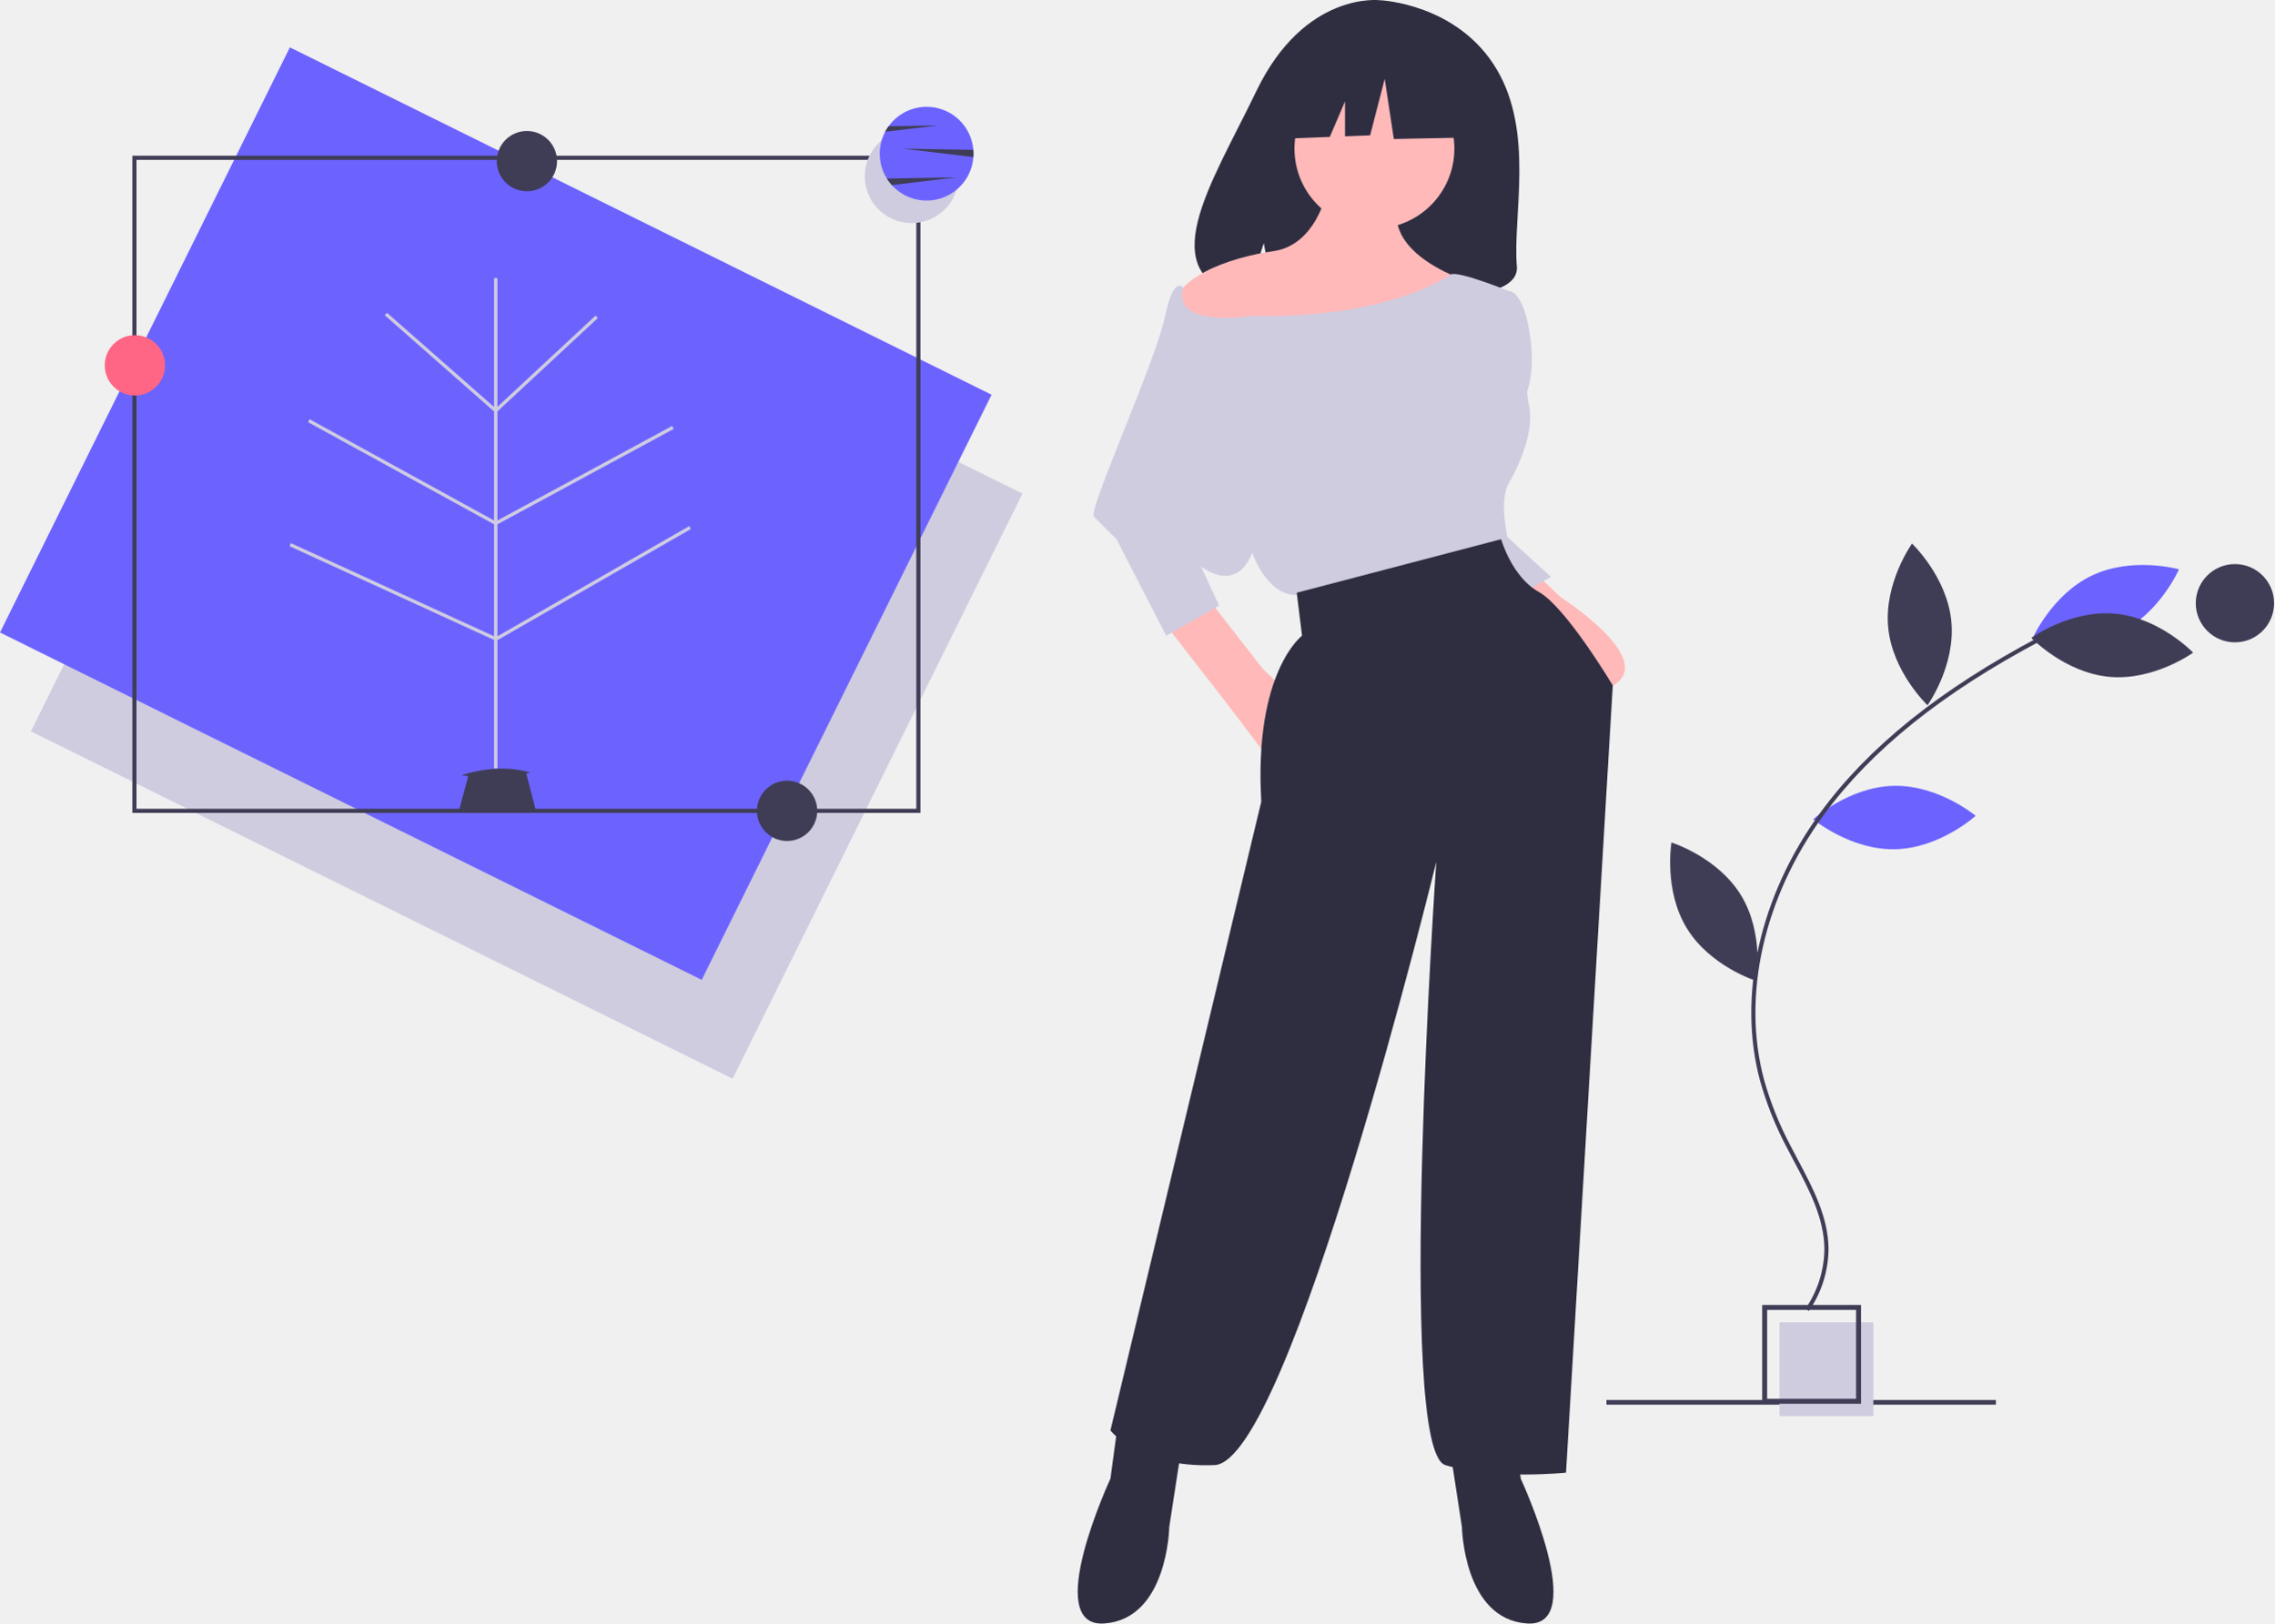
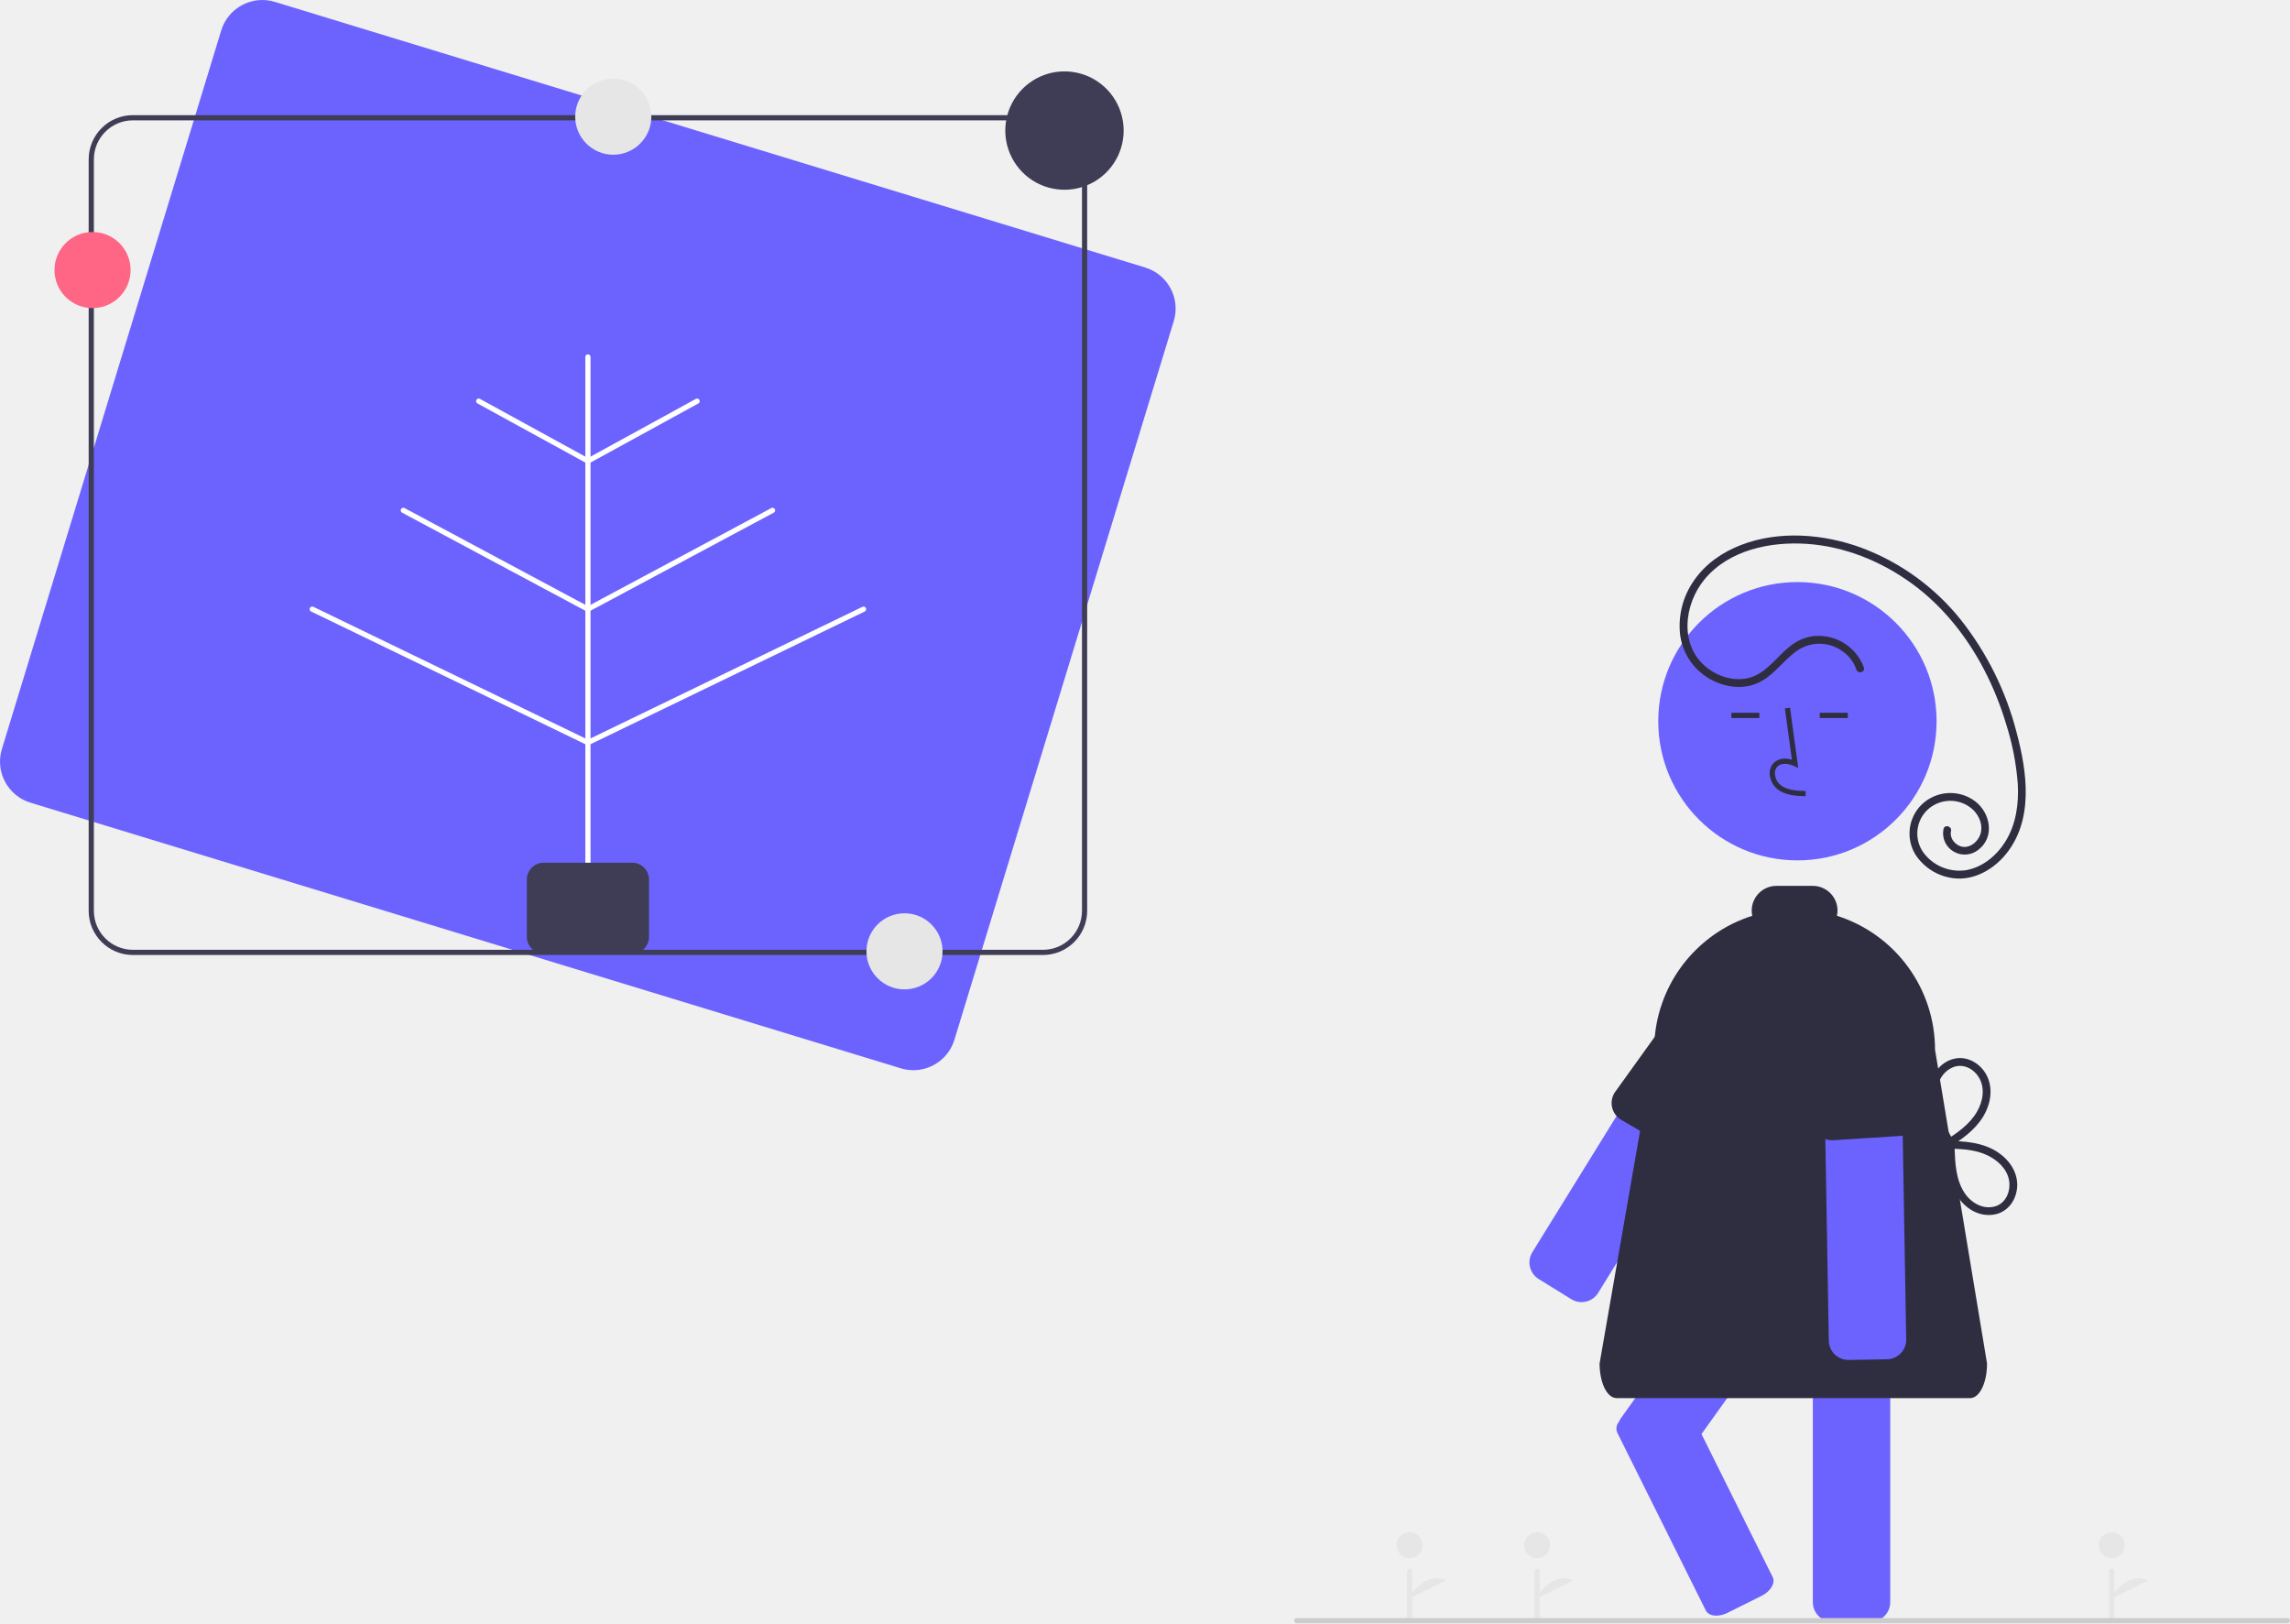
- <svg xmlns="http://www.w3.org/2000/svg" id="ae20d8fd-03d7-410f-9c62-b82eb9653cfd" data-name="Layer 1" width="1103.606" height="788.196" viewBox="0 0 1103.606 788.196">
-   <rect x="779.606" y="679.67" width="189" height="2.262" fill="#3f3d56" />
-   <rect x="113.802" y="194.744" width="380" height="317" transform="translate(140.1243 -154.035) rotate(26.34589)" fill="#cfcce0" />
-   <rect x="98.802" y="146.744" width="380" height="317" transform="translate(117.2644 -152.3638) rotate(26.34589)" fill="#6c63ff" />
-   <polygon points="335.28 256.82 334.47 255.41 241.388 308.917 241.388 254.54 326.944 208.228 326.171 206.798 241.388 252.692 241.388 199.738 290.127 154.404 289.021 153.213 241.388 197.517 241.388 134.988 239.762 134.988 239.762 197.585 187.782 151.818 186.708 153.039 239.762 199.752 239.762 252.682 150.275 203.526 149.492 204.95 239.762 254.537 239.762 308.898 141.193 263.679 140.515 265.158 239.762 310.687 239.762 373.124 241.388 373.124 241.388 310.793 335.28 256.82" fill="#cfcce0" />
-   <path d="M304.518,434.982h-.016l-.057-.211-.854-3.309c.658-.138,1.317-.301,1.959-.472-9.812-2.951-19.519-2.179-27.51-.333h-.016c-2.032.463-3.943,1.008-5.723,1.577,1.032.179,2.065.35,3.114.488l-.493,2.049h-.068l-4.065,15.21,12.527-.049,25.046-.106Z" transform="translate(-48.19685 -55.90176)" fill="#3f3d56" />
-   <path d="M494.88,450.549H112.427V131.504H494.88Zm-380.453-2H492.88V133.504H114.427Z" transform="translate(-48.19685 -55.90176)" fill="#3f3d56" />
-   <path d="M513.391,141.447c0,.561-.016,1.114-.065,1.658a22.76,22.76,0,1,1-42.825-12.283,20.925,20.925,0,0,1,1.675-2.691,22.753,22.753,0,0,1,41.135,11.462C513.366,140.203,513.391,140.821,513.391,141.447Z" transform="translate(-48.19685 -55.90176)" fill="#cfcce0" />
-   <path d="M520.643,130.505c0,.561-.016,1.114-.065,1.658a22.76,22.76,0,1,1-42.825-12.283,20.924,20.924,0,0,1,1.675-2.691A22.753,22.753,0,0,1,520.561,128.651C520.618,129.261,520.643,129.879,520.643,130.505Z" transform="translate(-48.19685 -55.90176)" fill="#6c63ff" />
-   <path d="M520.643,130.505c0,.561-.016,1.114-.065,1.658l-34.078-4.097,34.062.585C520.618,129.261,520.643,129.879,520.643,130.505Z" transform="translate(-48.19685 -55.90176)" fill="#3f3d56" />
-   <path d="M512.513,141.975l-31.526,3.796a22.809,22.809,0,0,1-2.406-3.211Z" transform="translate(-48.19685 -55.90176)" fill="#3f3d56" />
-   <path d="M503.571,116.774l-25.819,3.105a20.924,20.924,0,0,1,1.675-2.691Z" transform="translate(-48.19685 -55.90176)" fill="#3f3d56" />
-   <circle cx="381.961" cy="393.647" r="14.633" fill="#3f3d56" />
-   <circle cx="255.691" cy="78.229" r="14.633" fill="#3f3d56" />
-   <circle cx="65.464" cy="177.363" r="14.633" fill="#ff6584" />
-   <rect x="863.581" y="641.928" width="45.558" height="45.558" fill="#cfcce0" />
-   <path d="M951.342,737.393H903.386V689.438h47.956Zm-45.558-2.398h43.16V691.835H905.784Z" transform="translate(-48.19685 -55.90176)" fill="#3f3d56" />
-   <path d="M774.59,89.632C755.585,57.52,717.984,56.023,717.984,56.023s-36.639-4.685-60.143,44.223c-21.908,45.587-52.143,89.602-4.868,100.273l8.539-26.578,5.288,28.557a184.974,184.974,0,0,0,20.227.346c50.628-1.635,98.843.478,97.291-17.689C782.255,161.003,792.877,120.532,774.59,89.632Z" transform="translate(-48.19685 -55.90176)" fill="#2f2e41" />
-   <path d="M676.037,394.905l-15.008-14.276-30.748-39.534-22.312,10.483L644.191,398.199l15.695,20.749.045.116s25.624,30.748,43.194,17.57S676.037,394.905,676.037,394.905Z" transform="translate(-48.19685 -55.90176)" fill="#ffb9b9" />
-   <path d="M805.62,345.854l-15.008-14.276-16.838,17.57,15.695,20.749.045.116s25.624,30.748,43.194,17.57S805.62,345.854,805.62,345.854Z" transform="translate(-48.19685 -55.90176)" fill="#ffb9b9" />
-   <polygon points="726.308 255.909 752.664 280.069 735.826 289.586 711.666 260.302 726.308 255.909" fill="#cfcce0" />
-   <path d="M775.969,198.335s10.249-8.785,14.642,19.767-7.321,38.801-7.321,38.801Z" transform="translate(-48.19685 -55.90176)" fill="#cfcce0" />
-   <circle cx="667.008" cy="72.152" r="38.801" fill="#ffb9b9" />
-   <path d="M691.778,150.016s-5.125,24.891-25.624,27.82-52.711,13.178-48.319,32.945S745.221,228.351,745.221,228.351l21.963-33.677s-45.39-11.714-40.998-38.069Z" transform="translate(-48.19685 -55.90176)" fill="#ffb9b9" />
-   <path d="M752.176,189.184s-28.918,21.597-97.004,20.133c0,0-38.475,6.2-32.782-13.738,0,0-4.556-6.761-8.948,14.47s-37.337,93.709-34.409,96.637l10.982,10.982,24.159,46.855,25.624-14.642-8.785-19.035s16.838,13.91,24.891-6.589c0,0,6.589,19.767,20.499,20.499S780.362,319.864,780.362,319.864s-5.125-20.499,0-29.284,13.178-26.356,9.517-39.534l-6.589-52.711S755.837,186.988,752.176,189.184Z" transform="translate(-48.19685 -55.90176)" fill="#cfcce0" />
-   <path d="M677.502,343.657l2.562,20.865s-23.427,17.57-19.767,80.531L587.087,750.34s13.91,18.303,50.515,16.838,107.619-292.841,107.619-292.841-19.767,285.52,4.393,292.841,58.568,3.661,58.568,3.661l22.695-382.157s-22.695-38.069-35.873-45.39-18.303-25.624-18.303-25.624Z" transform="translate(-48.19685 -55.90176)" fill="#2f2e41" />
-   <path d="M590.748,746.68,587.087,773.768s-33.677,72.478-2.928,70.282S615.639,797.195,615.639,797.195l5.857-38.069Z" transform="translate(-48.19685 -55.90176)" fill="#2f2e41" />
-   <path d="M782.558,746.68l3.661,27.088s33.677,72.478,2.928,70.282-31.48-46.855-31.48-46.855L751.81,759.125Z" transform="translate(-48.19685 -55.90176)" fill="#2f2e41" />
-   <polygon points="717.991 32.099 680.843 12.641 629.545 20.601 618.931 67.478 645.351 66.462 652.732 49.24 652.732 66.178 664.923 65.709 671.999 38.29 676.421 67.478 719.76 66.593 717.991 32.099" fill="#2f2e41" />
-   <path d="M967.232,437.404c-21.766.467-39.08,16.24-39.08,16.24s17.975,15.016,39.741,14.549,39.08-16.24,39.08-16.24S988.998,436.937,967.232,437.404Z" transform="translate(-48.19685 -55.90176)" fill="#6c63ff" />
-   <path d="M1076.659,363.106c-19.664,9.342-42.213,3.007-42.213,3.007s9.334-21.482,28.998-30.824,42.213-3.007,42.213-3.007S1096.324,353.764,1076.659,363.106Z" transform="translate(-48.19685 -55.90176)" fill="#6c63ff" />
-   <path d="M1074.66,353.822c-21.68-1.981-40.657,11.747-40.657,11.747s16.174,16.941,37.855,18.922,40.657-11.747,40.657-11.747S1096.341,355.804,1074.66,353.822Z" transform="translate(-48.19685 -55.90176)" fill="#3f3d56" />
-   <path d="M995.186,357.576c2.078,21.671-11.565,40.709-11.565,40.709s-17.013-16.098-19.091-37.77,11.565-40.709,11.565-40.709S993.108,335.905,995.186,357.576Z" transform="translate(-48.19685 -55.90176)" fill="#3f3d56" />
-   <path d="M893.082,490.486c11.372,18.565,7.459,41.658,7.459,41.658s-22.349-7.007-33.721-25.572-7.459-41.658-7.459-41.658S881.711,471.921,893.082,490.486Z" transform="translate(-48.19685 -55.90176)" fill="#3f3d56" />
-   <path d="M926.072,692.335l-1.657-1.12a51.919,51.919,0,0,0,9.163-28.792c-.046-15.058-7.442-28.985-14.595-42.454-1.328-2.5-2.651-4.992-3.924-7.482a163.335,163.335,0,0,1-12.704-31.893c-11.095-41.23-.171-89.874,29.219-130.122,23.315-31.929,58.072-59.849,106.254-85.355l.936,1.768c-47.908,25.361-82.441,53.089-105.574,84.768-29.037,39.764-39.842,87.772-28.903,128.423A161.394,161.394,0,0,0,916.839,611.576c1.269,2.481,2.587,4.963,3.91,7.455,7.267,13.684,14.781,27.833,14.829,43.386A53.937,53.937,0,0,1,926.072,692.335Z" transform="translate(-48.19685 -55.90176)" fill="#3f3d56" />
-   <circle cx="1084.606" cy="292.842" r="19" fill="#3f3d56" />
+ <svg xmlns="http://www.w3.org/2000/svg" id="a72b56c4-bfa8-43f6-b7bf-18b04e5dc5dc" data-name="Layer 1" width="880.671" height="624.281" viewBox="0 0 880.671 624.281">
+   <path d="M510.913,549.445a16.441,16.441,0,0,1-4.808-.721L171.349,446.555a16.518,16.518,0,0,1-10.965-20.598l84.363-276.413a16.518,16.518,0,0,1,20.598-10.965L600.101,240.749A16.519,16.519,0,0,1,611.066,261.348l-84.363,276.413A16.531,16.531,0,0,1,510.913,549.445Z" transform="translate(-159.6644 -137.8594)" fill="#6c63ff" />
+   <path d="M560.765,505.141h-350a17.019,17.019,0,0,1-17-17v-289a17.019,17.019,0,0,1,17-17h350a17.019,17.019,0,0,1,17,17v289A17.019,17.019,0,0,1,560.765,505.141Zm-350-321a15.017,15.017,0,0,0-15,15v289a15.017,15.017,0,0,0,15,15h350a15.017,15.017,0,0,0,15-15v-289a15.017,15.017,0,0,0-15-15Z" transform="translate(-159.6644 -137.8594)" fill="#3f3d56" />
+   <path d="M385.765,471.141a1,1,0,0,1-1-1v-195a1,1,0,0,1,2,0v195A1,1,0,0,1,385.765,471.141Z" transform="translate(-159.6644 -137.8594)" fill="#fff" />
+   <path d="M385.765,424.448a1.0 1,0,0,1-.436-1.9L491.329,371.241a1.0 1,0,1,1,.872,1.8L386.2,424.348A.99.99,0,0,1,385.765,424.448Z" transform="translate(-159.6644 -137.8594)" fill="#fff" />
+   <path d="M385.766,373.141a1,1,0,0,1-.473-1.882l71-38a1,1,0,0,1,.944,1.764l-71,38A.999.999,0,0,1,385.766,373.141Z" transform="translate(-159.6644 -137.8594)" fill="#fff" />
+   <path d="M385.766,316.164a1,1,0,0,1-.482-1.877l42-23.023a1,1,0,0,1,.961,1.754l-42,23.023A.997.997,0,0,1,385.766,316.164Z" transform="translate(-159.6644 -137.8594)" fill="#fff" />
+   <path d="M385.764,424.448a.99.99,0,0,1-.435-.1l-106-51.307a1.0 1,0,1,1,.871-1.8l106,51.307a1.0 1,0,0,1-.436,1.9Z" transform="translate(-159.6644 -137.8594)" fill="#fff" />
+   <path d="M385.764,373.141a.999.999,0,0,1-.471-.118l-71-38a1,1,0,0,1,.944-1.764l71,38a1,1,0,0,1-.473,1.882Z" transform="translate(-159.6644 -137.8594)" fill="#fff" />
+   <path d="M385.764,316.164a.997.997,0,0,1-.48-.123l-42-23.023a1,1,0,0,1,.961-1.754l42,23.023a1,1,0,0,1-.482,1.877Z" transform="translate(-159.6644 -137.8594)" fill="#fff" />
+   <path d="M402.765,504.641h-34a6.507,6.507,0,0,1-6.5-6.5v-22a6.507,6.507,0,0,1,6.5-6.5h34a6.507,6.507,0,0,1,6.5,6.5v22A6.507,6.507,0,0,1,402.765,504.641Z" transform="translate(-159.6644 -137.8594)" fill="#3f3d56" />
+   <circle cx="35.589" cy="103.864" r="14.633" fill="#ff6584" />
+   <path d="M591.796,188.074c0,.561-.016,1.114-.065,1.658A22.76,22.76,0,1,1,548.906,177.449a20.922,20.922,0,0,1,1.675-2.691,22.753,22.753,0,0,1,41.134,11.462C591.772,186.83,591.796,187.448,591.796,188.074Z" transform="translate(-159.6644 -137.8594)" fill="#3f3d56" />
+   <circle cx="347.848" cy="365.872" r="14.633" fill="#e6e6e6" />
+   <circle cx="235.848" cy="44.872" r="14.633" fill="#e6e6e6" />
+   <path d="M971.765,761.141a1,1,0,0,1-1-1v-18a1,1,0,0,1,2,0v18A1,1,0,0,1,971.765,761.141Z" transform="translate(-159.6644 -137.8594)" fill="#e6e6e6" />
+   <circle cx="812.1" cy="594.281" r="5" fill="#e6e6e6" />
+   <path d="M970.765,753.141s6.25-11.25,15-7.5" transform="translate(-159.6644 -137.8594)" fill="#e6e6e6" />
+   <path d="M701.765,761.141a1,1,0,0,1-1-1v-18a1,1,0,0,1,2,0v18A1,1,0,0,1,701.765,761.141Z" transform="translate(-159.6644 -137.8594)" fill="#e6e6e6" />
+   <circle cx="542.1" cy="594.281" r="5" fill="#e6e6e6" />
+   <path d="M700.765,753.141s6.25-11.25,15-7.5" transform="translate(-159.6644 -137.8594)" fill="#e6e6e6" />
+   <path d="M750.765,761.141a1,1,0,0,1-1-1v-18a1,1,0,0,1,2,0v18A1,1,0,0,1,750.765,761.141Z" transform="translate(-159.6644 -137.8594)" fill="#e6e6e6" />
+   <circle cx="591.1" cy="594.281" r="5" fill="#e6e6e6" />
+   <path d="M749.765,753.141s6.25-11.25,15-7.5" transform="translate(-159.6644 -137.8594)" fill="#e6e6e6" />
+   <path d="M782.063,684.935a4.098,4.098,0,0,1,.229-.34,6.958,6.958,0,0,1,.76-1.35l25.16-35.2,20.73-28.99h35.36l-2.5,3.49-4.45,6.23-13.79,19.28-29.55,41.33,27.39,55.02c1.12,2.24-.79,5.46-4.24,7.18l-13.21,6.58a9.712,9.712,0,0,1-4.23,1.06c-1.86,0-3.41-.69-4.06-2l-34.05-68.4A3.963,3.963,0,0,1,782.063,684.935Z" transform="translate(-159.6644 -137.8594)" fill="#6c63ff" />
+   <path d="M856.833,754.075V629.065a1.968,1.968,0,0,1,.022-.348,7.443,7.443,0,0,1,4.764-6.637,7.313,7.313,0,0,1,2.714-.516h14.76a7.508,7.508,0,0,1,7.5,7.5V754.075a7.508,7.508,0,0,1-7.5,7.5H864.333A7.508,7.508,0,0,1,856.833,754.075Z" transform="translate(-159.6644 -137.8594)" fill="#6c63ff" />
+   <path d="M838.981,530.469,774.273,635.089a7.517,7.517,0,0,1-10.324,2.431l-12.555-7.761a7.516,7.516,0,0,1-2.429-10.323l64.709-104.623a7.106,7.106,0,0,1,1.162-1.432,7.471,7.471,0,0,1,9.161-.996l12.555,7.761a7.478,7.478,0,0,1,3.355,4.661,7.771,7.771,0,0,1,.172,2.318A7.442,7.442,0,0,1,838.981,530.469Z" transform="translate(-159.6644 -137.8594)" fill="#6c63ff" />
+   <path d="M842.377,528.602l-25.061,51.364a7.509,7.509,0,0,1-10.287,2.554l-23.965-14.03a7.537,7.537,0,0,1-3.402-4.619,7.514,7.514,0,0,1,.907-5.743l32.747-45.594a2.185,2.185,0,0,1,.395-.482c1.193-1.134,3.876-1.536,6.029-1.858l.335-.052c.578-.089,1.077-.166,1.429-.256l.135-.029c.143-.032.291-.064.426-.083a7.468,7.468,0,0,1,5.094.978l12.635,7.626a7.584,7.584,0,0,1,3.61,7.029A7.199,7.199,0,0,1,842.377,528.602Z" transform="translate(-159.6644 -137.8594)" fill="#2f2e41" />
+   <circle cx="691.237" cy="277.374" r="53.519" fill="#6c63ff" />
+   <path d="M854.025,444.069l.056-2c-3.721-.104-7.001-.337-9.466-2.138a6.148,6.148,0,0,1-2.381-4.528,3.514,3.514,0,0,1,1.153-2.895c1.636-1.382,4.269-.935,6.188-.055l1.655.759-3.173-23.19-1.981.271,2.699,19.727c-2.607-.767-5.023-.437-6.678.961a5.471,5.471,0,0,0-1.86,4.492,8.133,8.133,0,0,0,3.2,6.073C846.603,443.861,850.718,443.976,854.025,444.069Z" transform="translate(-159.6644 -137.8594)" fill="#2f2e41" />
+   <rect x="665.84" y="274.135" width="10.771" height="2" fill="#2f2e41" />
+   <rect x="699.84" y="274.135" width="10.771" height="2" fill="#2f2e41" />
+   <path d="M781.114,675.53c-3.534-.204-6.291-6.015-6.291-13.302l21-120.672a54.363,54.363,0,0,1,1.706-13.524l0-.001c.412-1.589.902-3.168,1.453-4.692a53.865,53.865,0,0,1,17.025-23.879c.878-.717,1.796-1.411,2.728-2.062a53.642,53.642,0,0,1,14.81-7.335,9.372,9.372,0,0,1-.222-2.006,9.511,9.511,0,0,1,9.5-9.5h14a9.511,9.511,0,0,1,9.5,9.5,9.373,9.373,0,0,1-.221,2.002,54.031,54.031,0,0,1,37.721,51.498l20,120.672c0,7.474-2.855,13.328-6.5,13.328h-136A.741.741,0,0,1,781.114,675.53Z" transform="translate(-159.6644 -137.8594)" fill="#2f2e41" />
+   <path d="M863.957,657.081a7.511,7.511,0,0,1-.984-3.576l-2.104-122.994a7.49,7.49,0,0,1,2.104-5.342l.002-.002a7.496,7.496,0,0,1,5.263-2.29l14.76-.248a7.495,7.495,0,0,1,7.578,6.621,5.957,5.957,0,0,1,.048.742l2.112,123.002a7.518,7.518,0,0,1-7.377,7.625l-14.755.254a7.529,7.529,0,0,1-6.648-3.794Z" transform="translate(-159.6644 -137.8594)" fill="#6c63ff" />
+   <path d="M857.754,572.619a7.508,7.508,0,0,1-.965-3.208l.63-56.983a7.509,7.509,0,0,1,6.891-8.064l14.713-1.153a7.547,7.547,0,0,1,5.023,1.428c.151.114.302.254.449.353a14.033,14.033,0,0,0,1.148.86l.319.226c2.115,1.497,4.513,3.194,4.629,4.848l8.852,55.595a7.382,7.382,0,0,1-1.096,4.526,6.814,6.814,0,0,1-.677.939,6.475,6.475,0,0,1-.721.724,7.427,7.427,0,0,1-4.408,1.884L864.85,576.383a7.508,7.508,0,0,1-7.096-3.764Z" transform="translate(-159.6644 -137.8594)" fill="#2f2e41" />
+   <path d="M876.466,394.576a18.579,18.579,0,0,0-20.536-11.922,18.442,18.442,0,0,0-8.311,4.115c-4.977,4.017-8.786,10.068-15.286,11.777-5.567,1.463-11.657-.362-16.121-3.827-10.842-8.415-9.037-24.405-.978-34.106,9.354-11.261,25.265-14.519,39.226-13.593,14.576.967,28.616,6.662,40.376,15.21,11.879,8.635,21.228,20.391,27.97,33.371a119.752,119.752,0,0,1,8.337,20.669,100.047,100.047,0,0,1,4.507,23.06c.427,7.631-.625,15.48-4.706,22.076-3.369,5.446-8.647,9.882-15.052,11.093a17.22,17.22,0,0,1-15.849-5.882,12.568,12.568,0,0,1,.338-16.77,12.827,12.827,0,0,1,18.307-.332c2.278,2.359,3.642,5.868,2.609,9.101-.869,2.72-3.59,5.226-6.594,4.94-2.836-.27-5.41-3.2-4.731-6.08.443-1.877-2.449-2.679-2.893-.798a8.142,8.142,0,0,0,3.962,8.725,8.388,8.388,0,0,0,9.48-.754c6.323-4.86,4.641-13.984-1.125-18.519a15.907,15.907,0,0,0-20.754,1.194,15.592,15.592,0,0,0-2.477,19.009,20.31,20.31,0,0,0,16.414,9.405c7.04.232,13.706-3.702,18.14-8.953,11.221-13.288,8.565-32.014,4.39-47.538A116.612,116.612,0,0,0,913.756,376.238a88.646,88.646,0,0,0-38.178-27.696c-14.59-5.357-31.658-6.758-46.378-1.081-7.141,2.754-13.631,7.214-18.014,13.566a30.465,30.465,0,0,0-5.449,20.54,22.92,22.92,0,0,0,10.118,16.569c5.23,3.492,12.11,5.021,18.192,3.033,7.217-2.36,11.002-9.198,17.037-13.268a15.065,15.065,0,0,1,17.343.582,13.916,13.916,0,0,1,5.145,6.891c.6,1.826,3.498,1.044,2.893-.798Z" transform="translate(-159.6644 -137.8594)" fill="#2f2e41" />
+   <path d="M907.996,579.627c5.349.036,11.024.187,15.945,2.538,3.921,1.873,7.551,5.155,8.347,9.61.715,4-1.075,8.688-5.193,9.987-4.653,1.467-9.361-1.245-11.896-5.086-3.418-5.179-3.65-11.556-3.864-17.559-.069-1.925-3.069-1.934-3,0,.226,6.341.547,13.023,3.963,18.582,2.975,4.842,8.281,8.203,14.107,7.291,5.337-.835,8.691-5.517,9.007-10.713.328-5.404-2.869-10.126-7.176-13.099-5.892-4.068-13.311-4.504-20.239-4.55a1.501,1.501,0,0,0,0,3Z" transform="translate(-159.6644 -137.8594)" fill="#2f2e41" />
+   <path d="M908.753,579.423c5.109-3.214,10.285-6.777,13.509-12.014,2.932-4.761,4.068-10.896,1.399-16.025-2.36-4.535-7.433-7.578-12.573-6.326-5.458,1.33-8.934,6.462-9.601,11.809-.916,7.341,2.74,14.057,6.255,20.207a1.501,1.501,0,0,0,2.59-1.514c-2.666-4.664-5.544-9.586-5.942-15.069-.344-4.738,1.325-9.741,5.831-11.95,3.935-1.929,8.228.052,10.414,3.595,2.541,4.118,1.655,9.217-.652,13.23-2.912,5.067-7.91,8.425-12.746,11.467-1.63,1.025-.126,3.622,1.514,2.59Z" transform="translate(-159.6644 -137.8594)" fill="#2f2e41" />
+   <path d="M1039.336,762.141h-381a1,1,0,0,1,0-2h381a1,1,0,0,1,0,2Z" transform="translate(-159.6644 -137.8594)" fill="#ccc" />
</svg>
